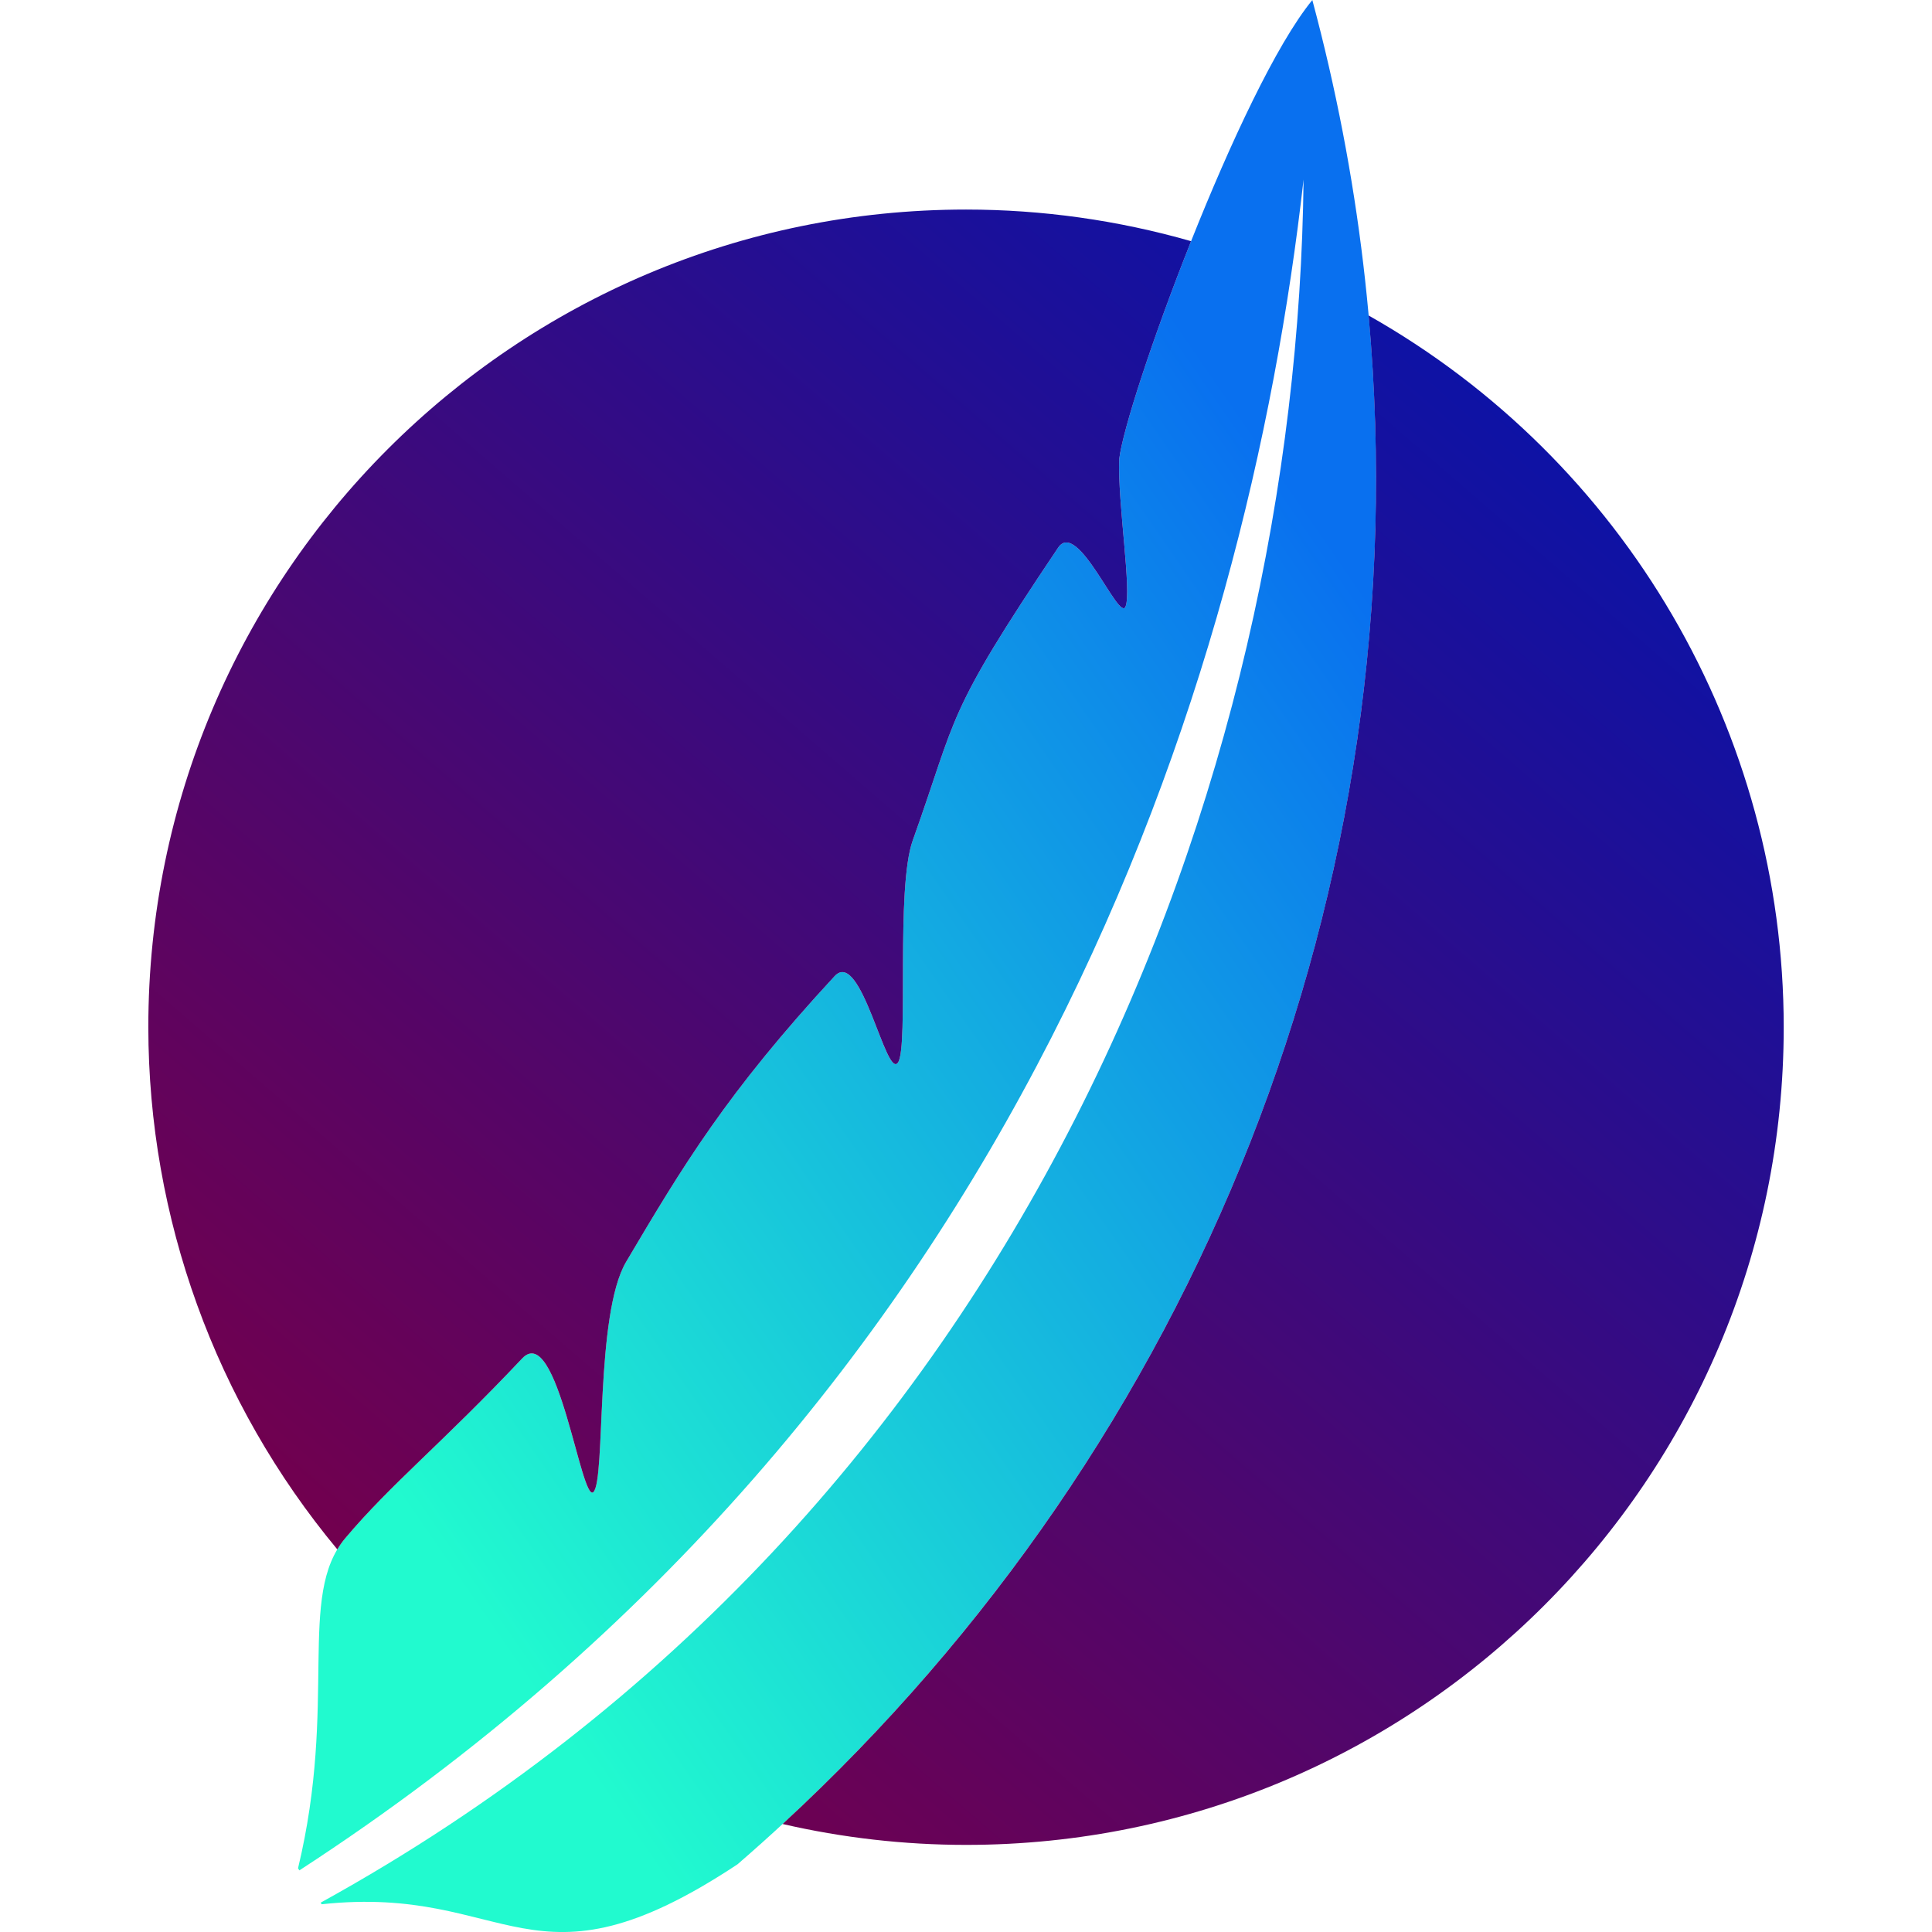
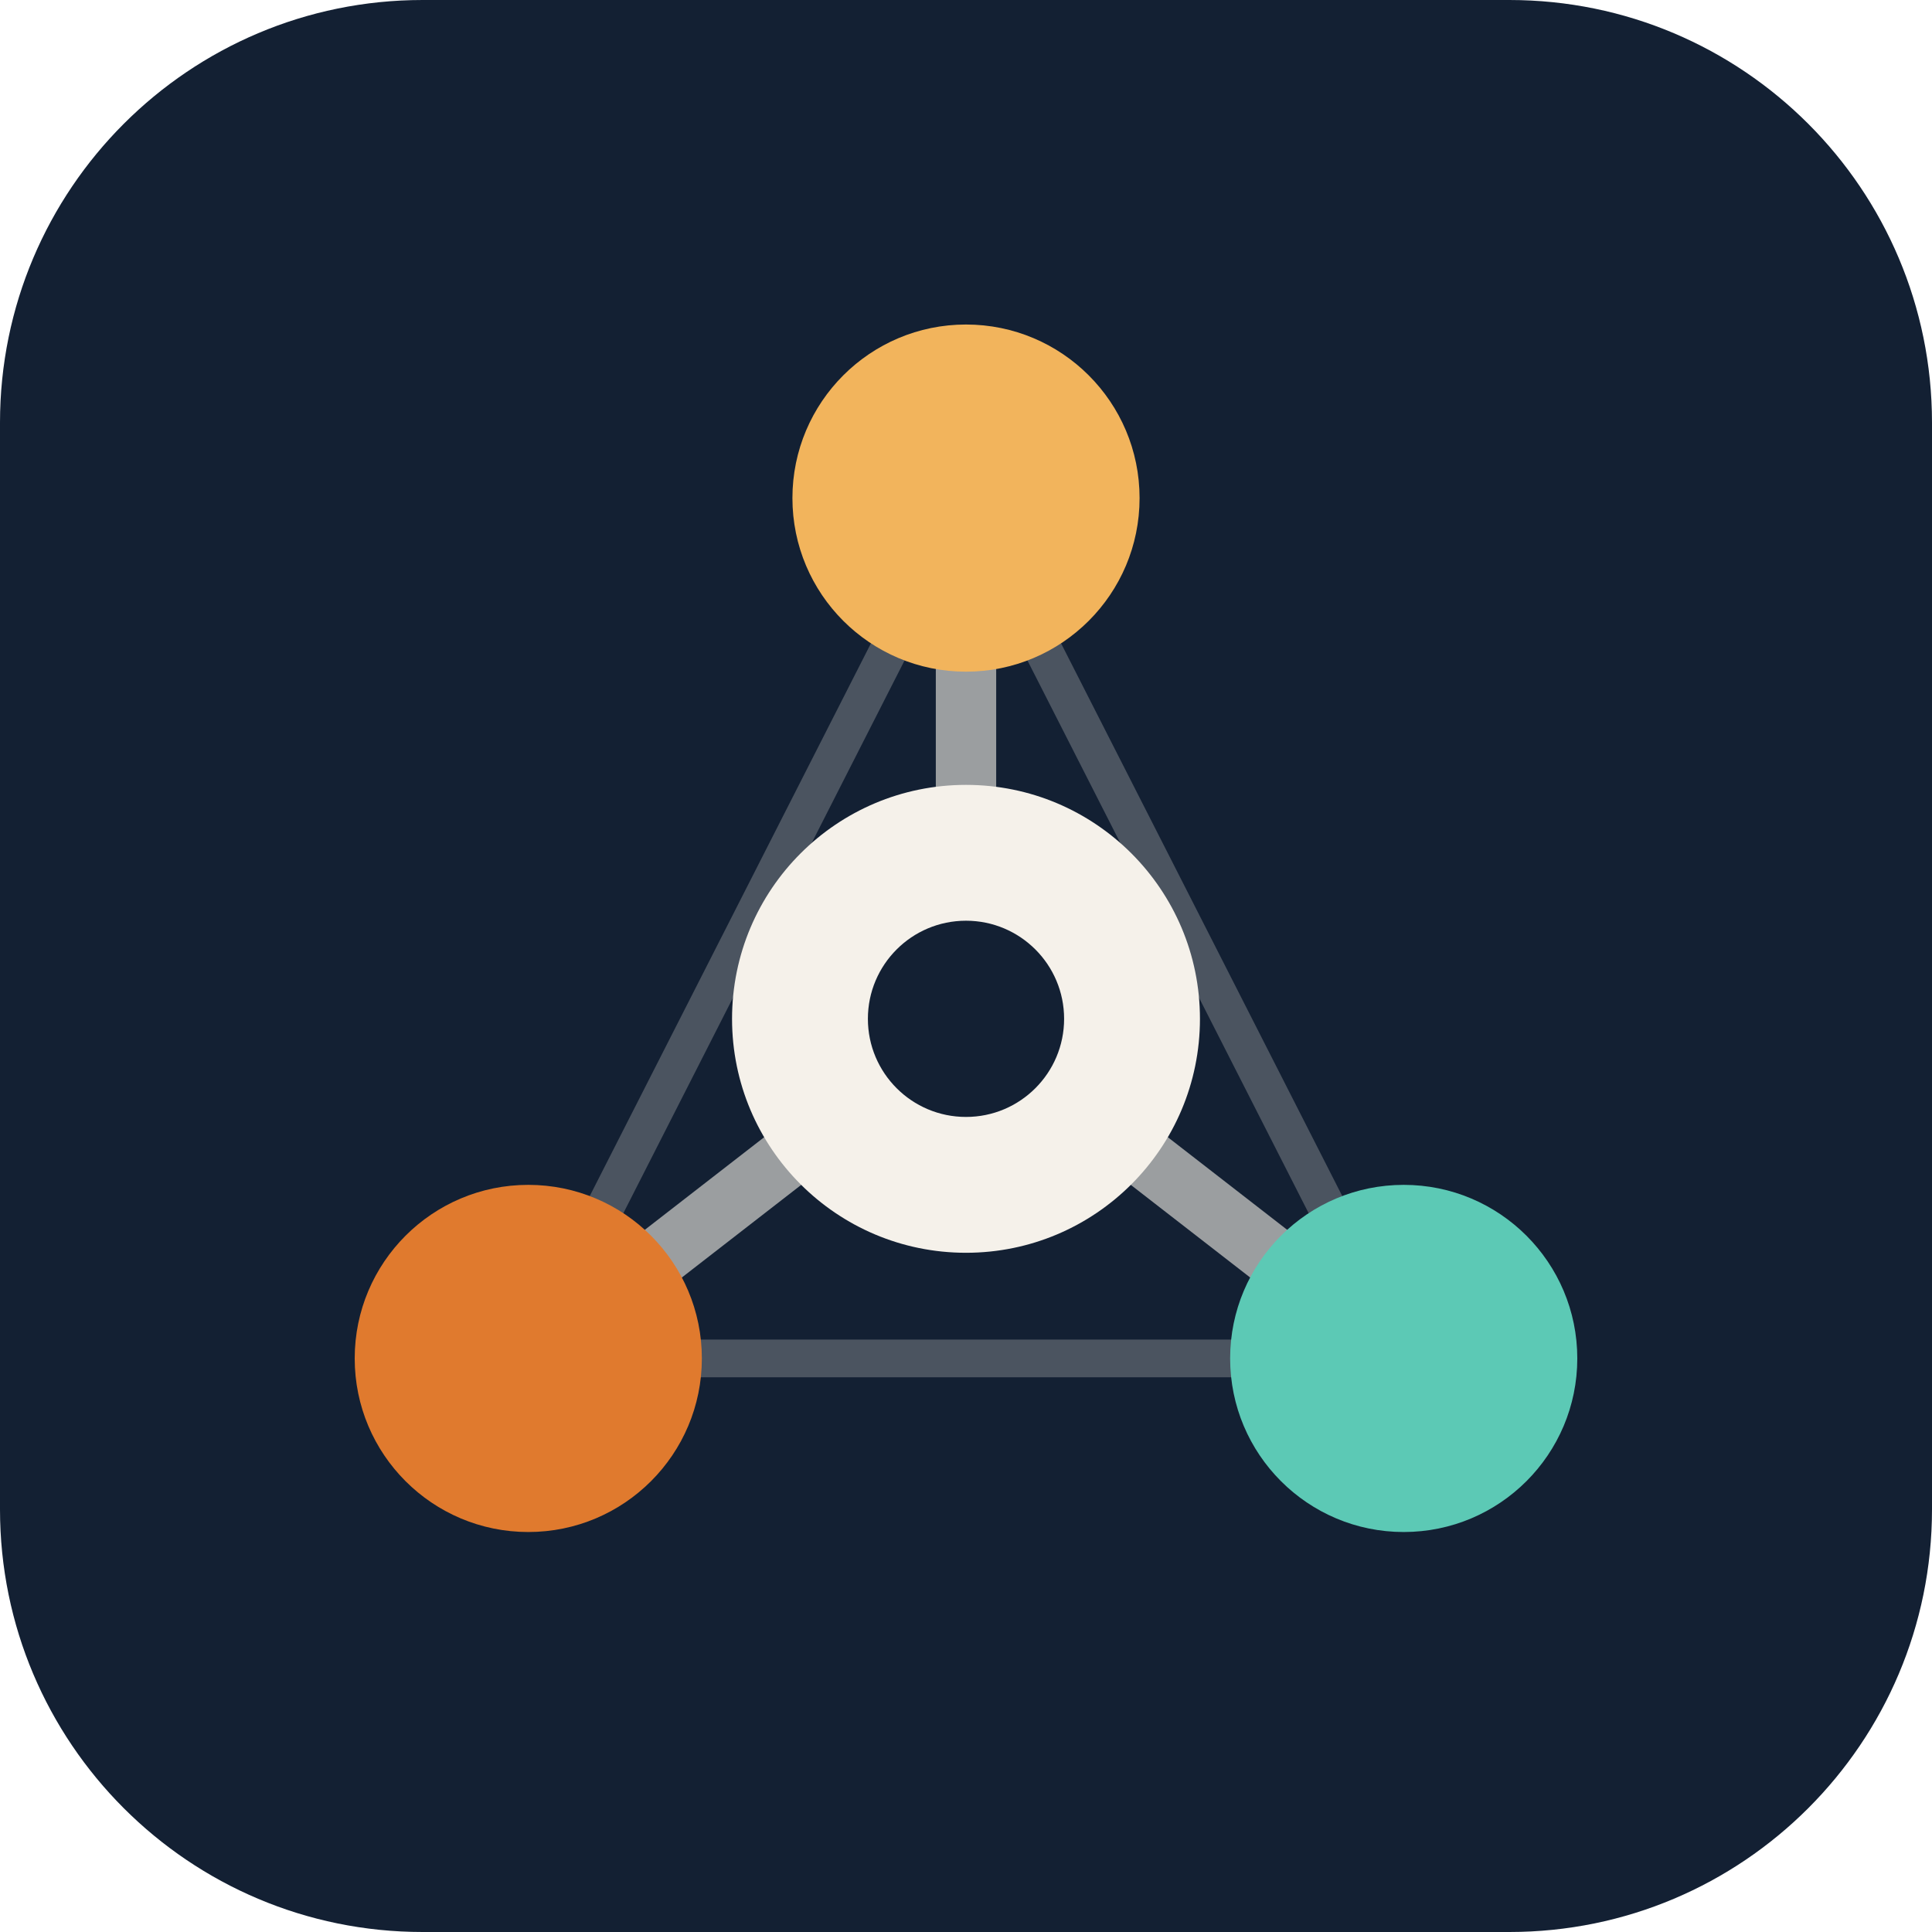
- <svg xmlns="http://www.w3.org/2000/svg" xmlns:xlink="http://www.w3.org/1999/xlink" width="512" height="512" version="1.1" viewBox="0 0 512 512">
-   <defs>
-     <linearGradient id="linearGradient22708">
-       <stop stop-color="#21facf" offset="0" />
-       <stop stop-color="#0970ef" offset="1" />
-     </linearGradient>
-     <linearGradient id="linearGradient6949" x1="68.454" x2="198.59" y1="246.73" y2="96.35" gradientTransform="translate(-5.754,-56.594)" gradientUnits="userSpaceOnUse">
-       <stop stop-color="#72004e" offset="0" />
-       <stop stop-color="#0015b1" offset="1" />
-     </linearGradient>
-     <linearGradient id="linearGradient22718" x1="56.735" x2="155.2" y1="246.96" y2="58.575" gradientUnits="userSpaceOnUse">
-       <stop stop-color="#4f00da" offset="0" />
-       <stop stop-color="#e5311b" offset="1" />
-     </linearGradient>
-     <linearGradient id="linearGradient23463" x1="68.454" x2="198.59" y1="246.73" y2="96.35" gradientUnits="userSpaceOnUse" xlink:href="#linearGradient22708" />
-     <linearGradient id="linearGradient903" x1="54.478" x2="192.1" y1="247.56" y2="9.809" gradientTransform="matrix(.87923 0 0 .87923 -9.551 48.787)" gradientUnits="userSpaceOnUse">
-       <stop stop-color="#dc180d" offset="0" />
-       <stop stop-color="#f96e20" offset=".5" />
-       <stop stop-color="#f4ce41" offset="1" />
-     </linearGradient>
-     <linearGradient id="linearGradient918" x1="39.468" x2="154.99" y1="204.22" y2="124.47" gradientUnits="userSpaceOnUse" xlink:href="#linearGradient22708" />
-   </defs>
-   <g transform="matrix(2.473 0 0 2.473 -4.8978 -4.8812)">
-     <path transform="translate(-5.5496,-57.412)" d="m148.16 59.393c-7.71 9.399-19.951 42.888-20.696 49.204-0.17 4.674 1.373 14.231 0.672 15.805-0.719 1.613-5.117-9.446-7.215-6.327-12.219 18.168-10.7 17.731-15.582 31.378-1.836 5.131-0.424 21.99-1.567 23.773-1.273 1.987-3.962-12.31-6.806-9.236-11.603 12.54-16.279 20.379-22.336 30.607-3.359 5.673-2.182 23.33-3.506 24.674-1.302 1.321-3.857-18.326-7.644-14.309-8.519 9.038-14.054 13.441-18.946 19.252-5.198 6.174-0.783 17.584-5.067 35.383l0.145 0.221c77.447-50.308 101.52-127.16 107.61-181.19-0.681 63.93-29.41 142.78-105.33 184.65l0.113 0.171c20.241-2.181 22.307 10.458 44.562-4.284 55.792-48.277 81.856-124.29 61.593-199.78z" display="none" fill="url(#linearGradient903)" />
-     <path transform="translate(-5.5498,-57.412)" d="m148.16 59.393c-7.71 9.399-19.951 42.888-20.696 49.204-0.17 4.674 1.373 14.231 0.672 15.805-0.719 1.613-5.117-9.446-7.215-6.327-12.219 18.168-10.7 17.731-15.582 31.378-1.836 5.131-0.424 21.99-1.567 23.773-1.273 1.987-3.962-12.31-6.806-9.236-11.603 12.54-16.279 20.379-22.336 30.607-3.359 5.673-2.182 23.33-3.506 24.674-1.302 1.321-3.857-18.326-7.644-14.309-8.519 9.038-14.054 13.441-18.946 19.252-5.198 6.174-0.783 17.584-5.067 35.383l0.145 0.221c77.447-50.308 101.52-127.16 107.61-181.19-0.681 63.93-29.41 142.78-105.33 184.65l0.113 0.171c20.241-2.181 22.307 10.458 44.562-4.284 55.792-48.277 81.856-124.29 61.593-199.78z" fill="url(#linearGradient918)" />
-     <g transform="translate(0 2.0218e-5)">
-       <path transform="translate(-5.7543,-56.594)" d="m111.25 81.024c-48.394-1.5e-5 -87.625 39.231-87.625 87.625 0.017 20.443 7.182 40.236 20.253 55.954 0.252-0.422 0.536-0.824 0.858-1.206 4.892-5.81 10.427-10.214 18.946-19.252 3.787-4.018 6.341 15.63 7.644 14.309 1.324-1.344 0.147-19.001 3.506-24.674 6.056-10.228 10.733-18.067 22.336-30.607 2.844-3.074 5.533 11.223 6.806 9.236 1.142-1.782-0.269-18.641 1.566-23.773 4.882-13.647 3.363-13.21 15.582-31.378 2.098-3.119 6.496 7.94 7.215 6.327 0.701-1.573-0.842-11.131-0.672-15.805 0.372-3.15 3.604-13.059 7.705-23.367-7.843-2.247-15.962-3.388-24.12-3.389zm43.142 11.356c5.566 61.595-18.426 120.7-62.796 161.65 6.446 1.486 13.04 2.237 19.655 2.239 48.394 1e-5 87.625-39.231 87.625-87.625-3.1e-4 -31.581-16.995-60.719-44.484-76.268z" display="none" fill="url(#linearGradient22718)" />
-       <path transform="translate(-5.754,-56.594)" d="m111.25 81.024c-48.394-1.5e-5 -87.625 39.231-87.625 87.625 0.017 20.443 7.182 40.236 20.253 55.954 0.252-0.422 0.536-0.824 0.858-1.206 4.892-5.81 10.427-10.214 18.946-19.252 3.787-4.018 6.341 15.63 7.644 14.309 1.324-1.344 0.147-19.001 3.506-24.674 6.056-10.228 10.733-18.067 22.336-30.607 2.844-3.074 5.533 11.223 6.806 9.236 1.142-1.782-0.269-18.641 1.566-23.773 4.882-13.647 3.363-13.21 15.582-31.378 2.098-3.119 6.496 7.94 7.215 6.327 0.701-1.573-0.842-11.131-0.672-15.805 0.372-3.15 3.604-13.059 7.705-23.367-7.843-2.247-15.962-3.388-24.12-3.389zm43.142 11.356c5.566 61.595-18.426 120.7-62.796 161.65 6.446 1.486 13.04 2.237 19.655 2.239 48.394 1e-5 87.625-39.231 87.625-87.625-3.1e-4 -31.581-16.995-60.719-44.484-76.268z" display="none" fill="url(#linearGradient23463)" />
-       <path d="m105.5 24.43c-48.394-1.5e-5 -87.625 39.231-87.625 87.625 0.017 20.443 7.182 40.236 20.253 55.954 0.252-0.422 0.536-0.824 0.858-1.206 4.892-5.81 10.427-10.214 18.946-19.252 3.787-4.018 6.341 15.63 7.644 14.309 1.324-1.344 0.147-19.001 3.506-24.674 6.056-10.228 10.733-18.067 22.336-30.607 2.844-3.074 5.533 11.223 6.806 9.236 1.142-1.782-0.269-18.641 1.566-23.773 4.882-13.647 3.363-13.21 15.582-31.378 2.098-3.119 6.496 7.94 7.215 6.327 0.701-1.573-0.842-11.131-0.672-15.805 0.372-3.15 3.604-13.059 7.705-23.367-7.843-2.247-15.962-3.388-24.12-3.389zm43.142 11.356c5.566 61.595-18.426 120.7-62.796 161.65 6.446 1.486 13.04 2.237 19.655 2.239 48.394 1e-5 87.625-39.231 87.625-87.625-3.1e-4 -31.581-16.995-60.719-44.484-76.268z" fill="url(#linearGradient6949)" />
-     </g>
+ <svg xmlns="http://www.w3.org/2000/svg" width="512" height="512" viewBox="0 0 512 512">
+   <rect width="512" height="512" rx="112" fill="#132033" />
+   <g stroke="#F5F1EA" stroke-linecap="round">
+     <line x1="256" y1="132" x2="140" y2="360" stroke-opacity="0.25" stroke-width="10" />
+     <line x1="256" y1="132" x2="372" y2="360" stroke-opacity="0.25" stroke-width="10" />
+     <line x1="140" y1="360" x2="372" y2="360" stroke-opacity="0.25" stroke-width="10" />
+     <line x1="256" y1="270" x2="256" y2="132" stroke-opacity="0.6" stroke-width="16" />
+     <line x1="256" y1="270" x2="140" y2="360" stroke-opacity="0.6" stroke-width="16" />
+     <line x1="256" y1="270" x2="372" y2="360" stroke-opacity="0.6" stroke-width="16" />
  </g>
+   <circle cx="256" cy="132" r="46" fill="#F2B45C" />
+   <circle cx="140" cy="360" r="46" fill="#E07A2E" />
+   <circle cx="372" cy="360" r="46" fill="#5CC9B5" />
+   <circle cx="256" cy="270" r="62" fill="#F5F1EA" />
+   <circle cx="256" cy="270" r="26" fill="#132033" />
</svg>
